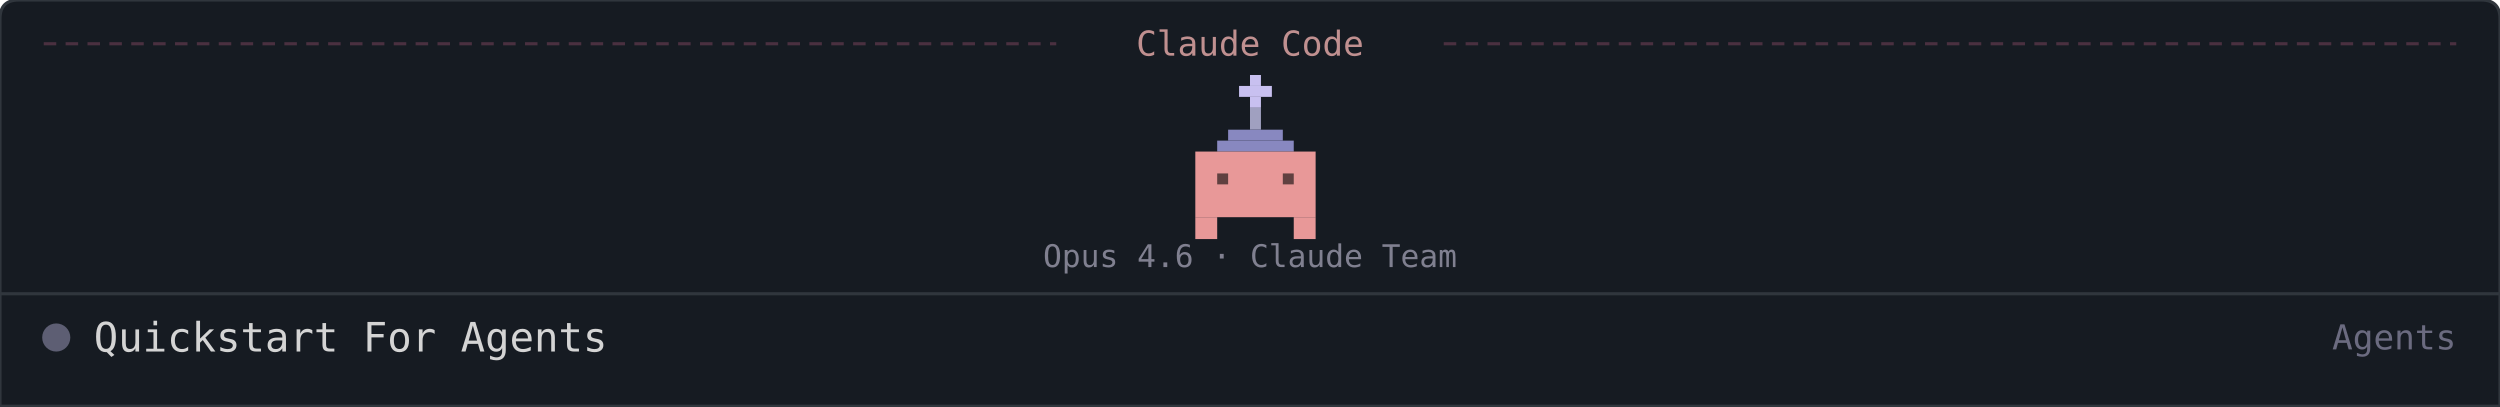
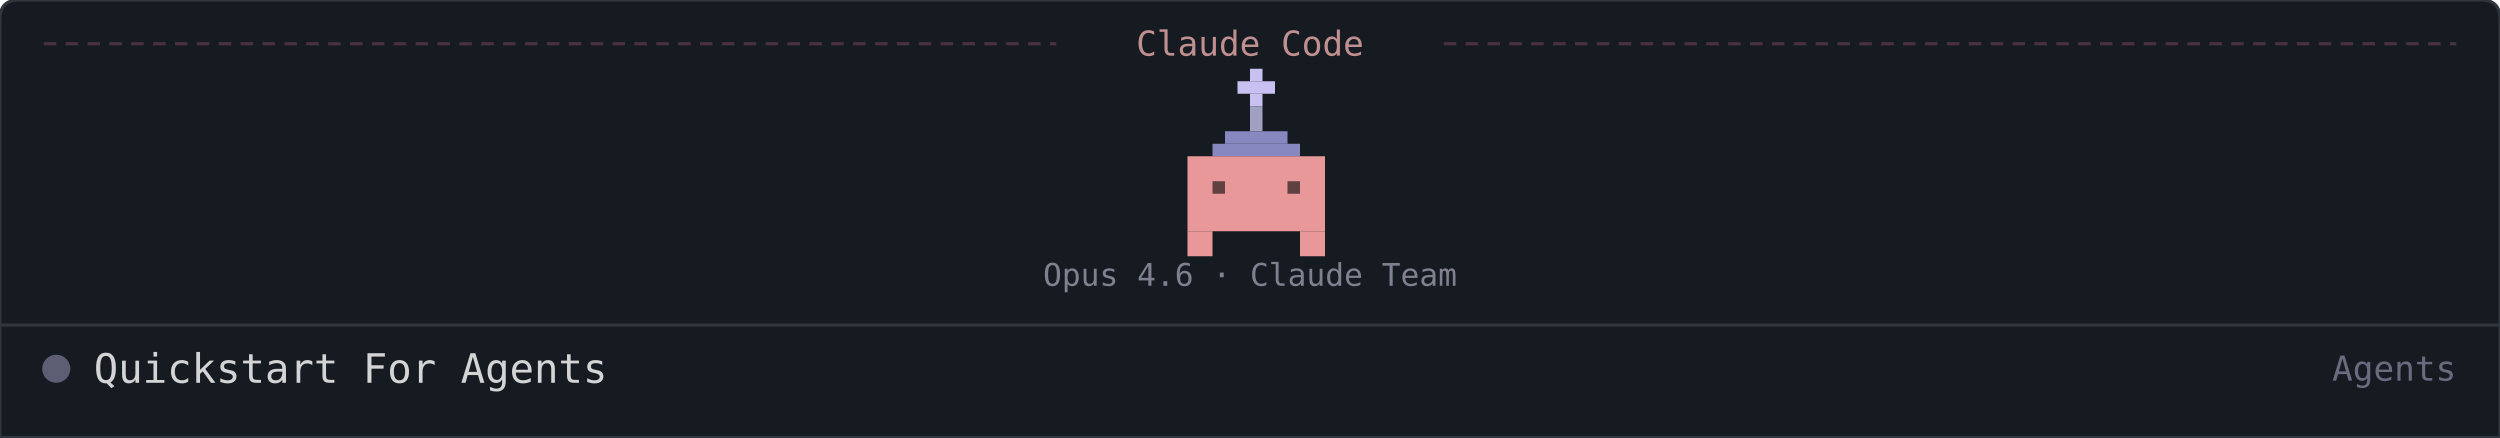
- <svg xmlns="http://www.w3.org/2000/svg" viewBox="0 0 800 130" role="img" aria-label="Quickstart For Agents">
-   <path d="M0,6 Q0,0 6,0 L794,0 Q800,0 800,6 L800,130 L0,130 Z" fill="#161b22" stroke="#30363d" stroke-width="1" />
+ <svg xmlns="http://www.w3.org/2000/svg" viewBox="0 0 800 140" role="img" aria-label="Quickstart For Agents">
+   <path d="M0,6 Q0,0 6,0 L794,0 Q800,0 800,6 L800,140 L0,140 Z" fill="#161b22" stroke="#30363d" stroke-width="1" />
  <line x1="14" y1="14" x2="338" y2="14" stroke="#4a3040" stroke-dasharray="4,3" />
  <text x="400" y="14" fill="#c09090" font-family="'JetBrains Mono','Fira Code',monospace" font-size="11" font-weight="400" dominant-baseline="central" text-anchor="middle">Claude Code</text>
  <line x1="462" y1="14" x2="786" y2="14" stroke="#4a3040" stroke-dasharray="4,3" />
-   <rect x="400" y="24" width="3.5" height="3.5" fill="#c8c0f0" />
-   <rect x="396.5" y="27.5" width="10.5" height="3.5" fill="#c8c0f0" />
-   <rect x="400" y="31" width="3.5" height="3.5" fill="#c8c0f0" />
-   <rect x="400" y="34.5" width="3.5" height="7" fill="#a0a0c0" />
-   <rect x="393" y="41.5" width="17.5" height="3.5" fill="#8888c0" />
-   <rect x="389.5" y="45" width="24.5" height="3.5" fill="#8888c0" />
-   <rect x="382.5" y="48.5" width="38.5" height="21" fill="#e89898" />
-   <rect x="389.5" y="55.5" width="3.5" height="3.5" fill="#604040" />
-   <rect x="410.5" y="55.5" width="3.5" height="3.5" fill="#604040" />
-   <rect x="382.5" y="69.5" width="7" height="7" fill="#e89898" />
-   <rect x="414" y="69.5" width="7" height="7" fill="#e89898" />
-   <text x="400" y="82" fill="#808090" font-family="'JetBrains Mono','Fira Code',monospace" font-size="10" font-weight="400" dominant-baseline="central" text-anchor="middle">Opus 4.6 · Claude Team</text>
-   <line x1="0" y1="94" x2="800" y2="94" stroke="#30363d" />
-   <circle cx="18" cy="108" r="4.5" fill="#7b7b95" opacity="0.7" />
-   <text x="30" y="108" fill="#d4d4d4" font-family="'JetBrains Mono','Fira Code',monospace" font-size="13" font-weight="400" dominant-baseline="central">Quickstart For Agents</text>
-   <text x="786" y="108" fill="#6b6b80" font-family="'JetBrains Mono','Fira Code',monospace" font-size="11" font-weight="400" dominant-baseline="central" text-anchor="end">Agents</text>
+   <rect x="400" y="22" width="4" height="4" fill="#c8c0f0" />
+   <rect x="396" y="26" width="12" height="4" fill="#c8c0f0" />
+   <rect x="400" y="30" width="4" height="4" fill="#c8c0f0" />
+   <rect x="400" y="34" width="4" height="8" fill="#a0a0c0" />
+   <rect x="392" y="42" width="20" height="4" fill="#8888c0" />
+   <rect x="388" y="46" width="28" height="4" fill="#8888c0" />
+   <rect x="380" y="50" width="44" height="24" fill="#e89898" />
+   <rect x="388" y="58" width="4" height="4" fill="#604040" />
+   <rect x="412" y="58" width="4" height="4" fill="#604040" />
+   <rect x="380" y="74" width="8" height="8" fill="#e89898" />
+   <rect x="416" y="74" width="8" height="8" fill="#e89898" />
+   <text x="400" y="88" fill="#808090" font-family="'JetBrains Mono','Fira Code',monospace" font-size="10" font-weight="400" dominant-baseline="central" text-anchor="middle">Opus 4.6 · Claude Team</text>
+   <line x1="0" y1="104" x2="800" y2="104" stroke="#30363d" />
+   <circle cx="18" cy="118" r="4.5" fill="#7b7b95" opacity="0.7" />
+   <text x="30" y="118" fill="#d4d4d4" font-family="'JetBrains Mono','Fira Code',monospace" font-size="13" font-weight="400" dominant-baseline="central">Quickstart For Agents</text>
+   <text x="786" y="118" fill="#6b6b80" font-family="'JetBrains Mono','Fira Code',monospace" font-size="11" font-weight="400" dominant-baseline="central" text-anchor="end">Agents</text>
</svg>
